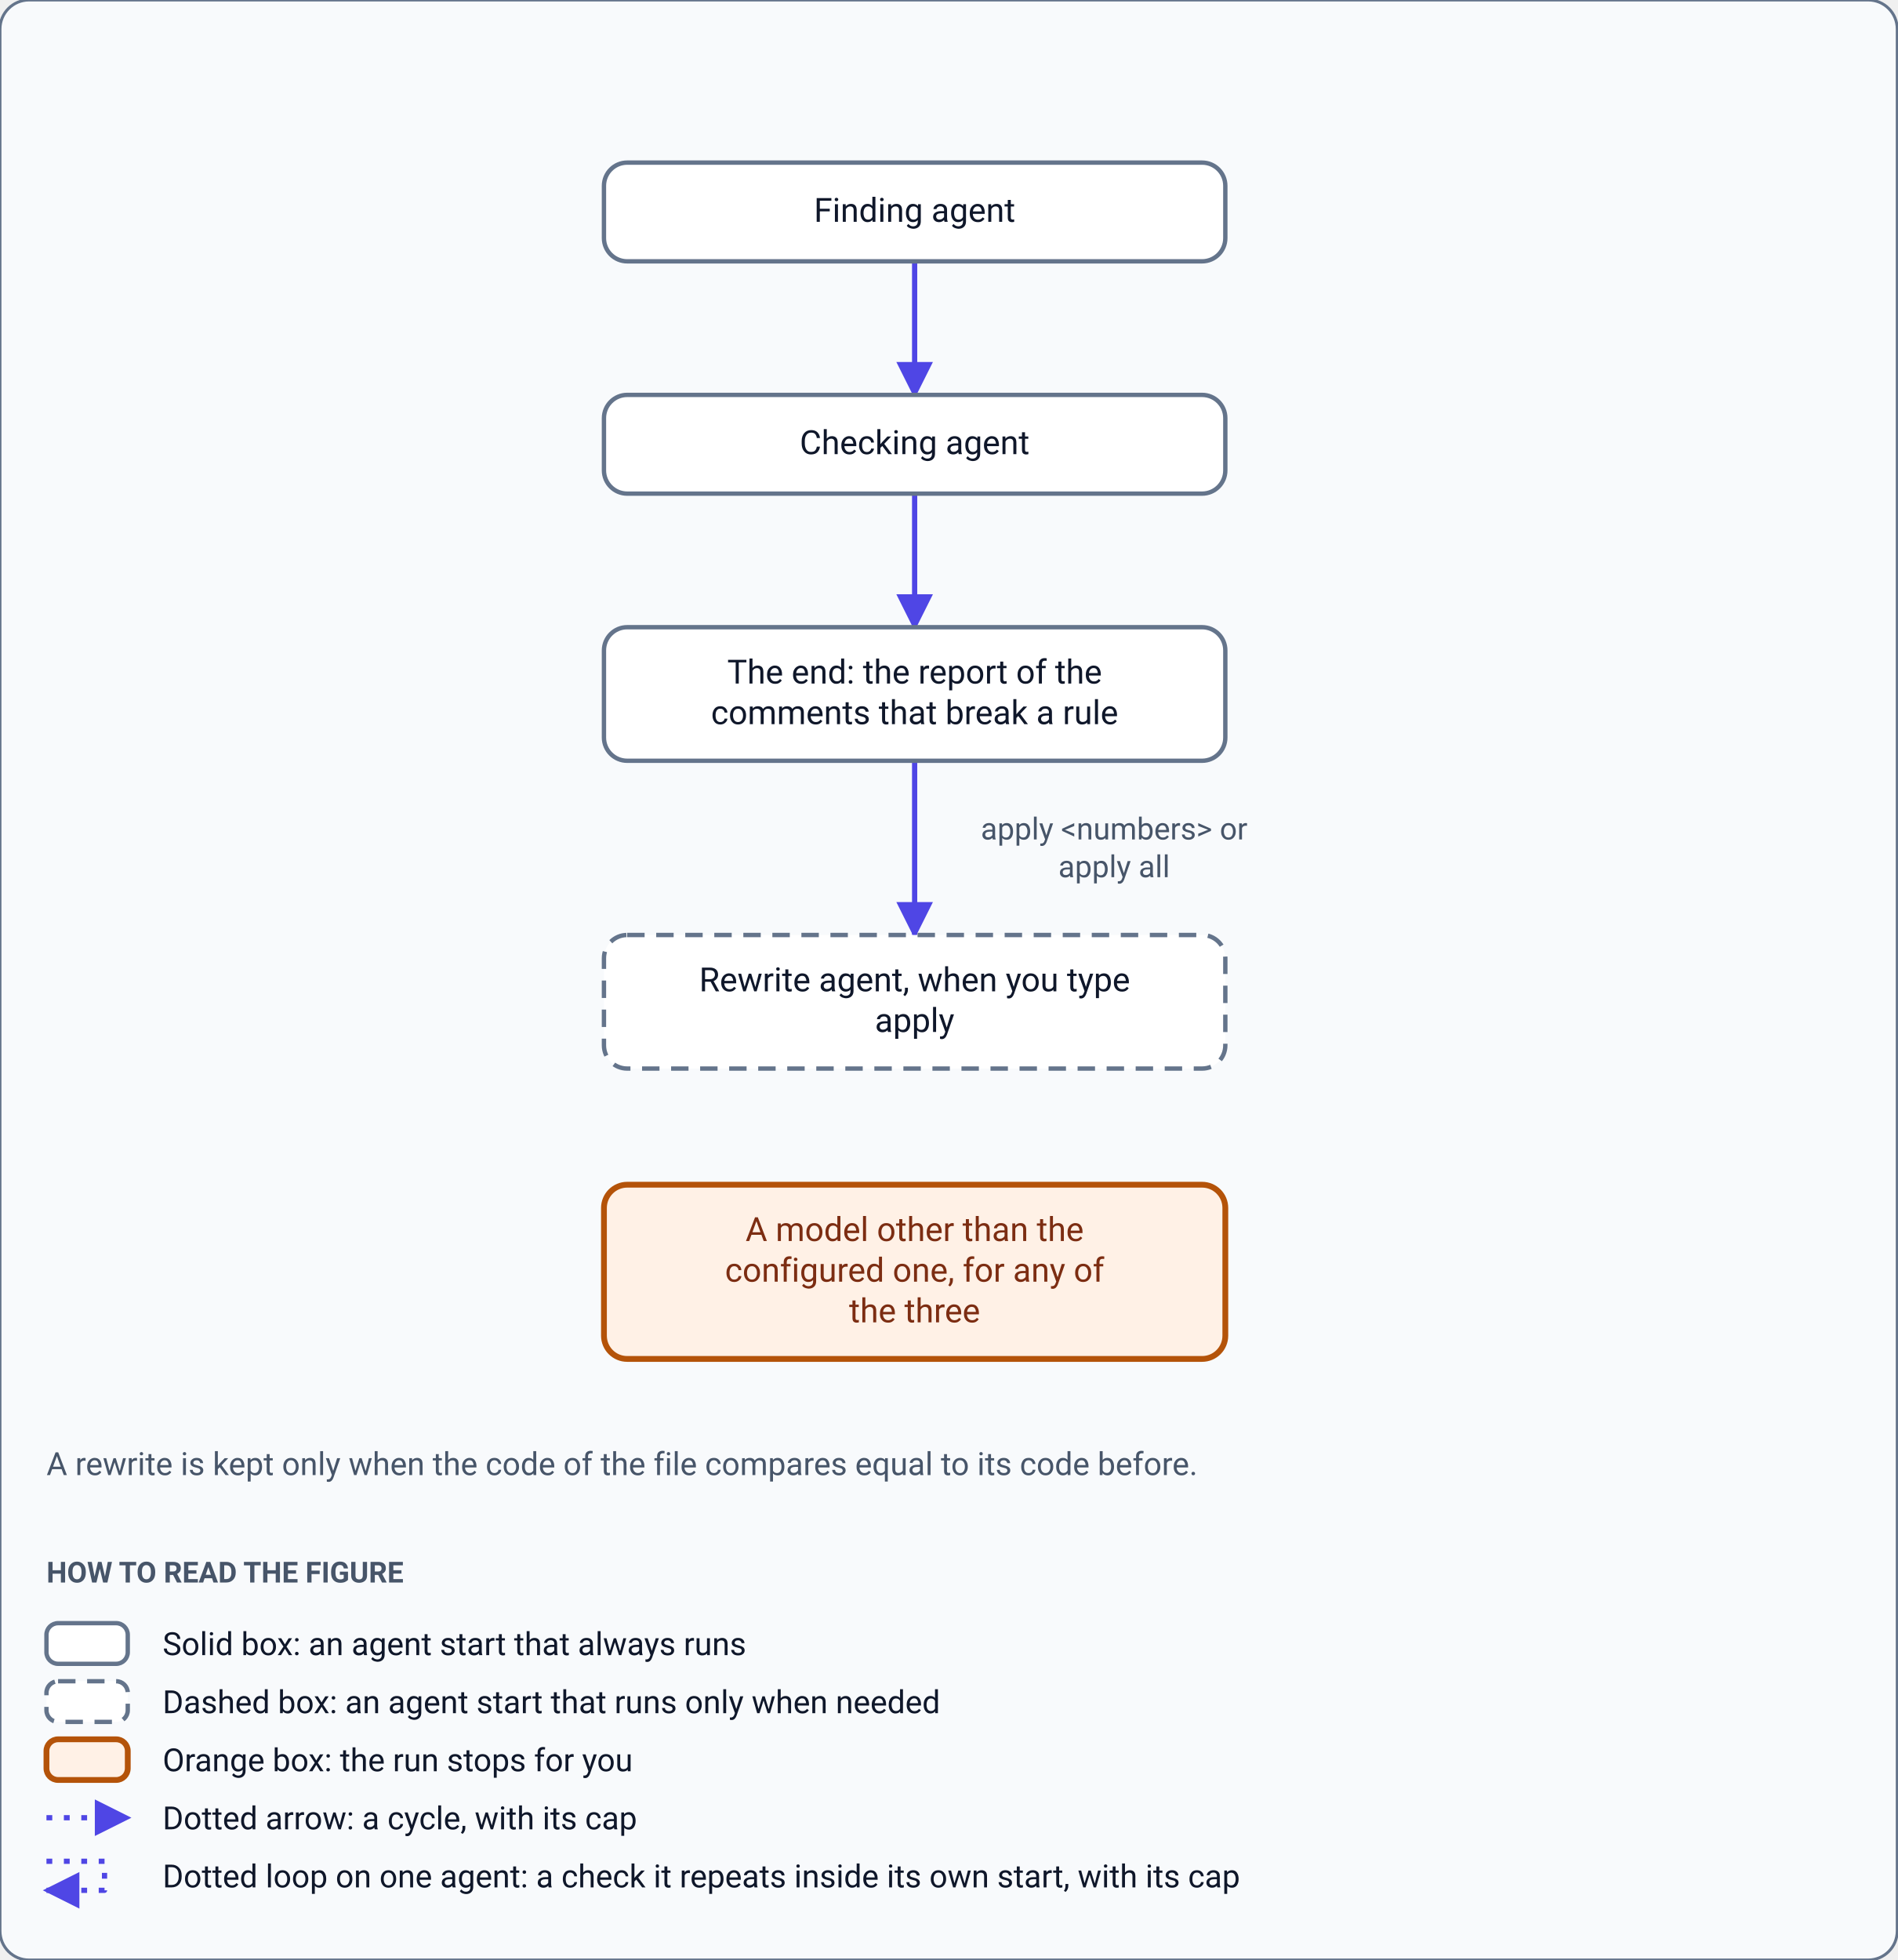
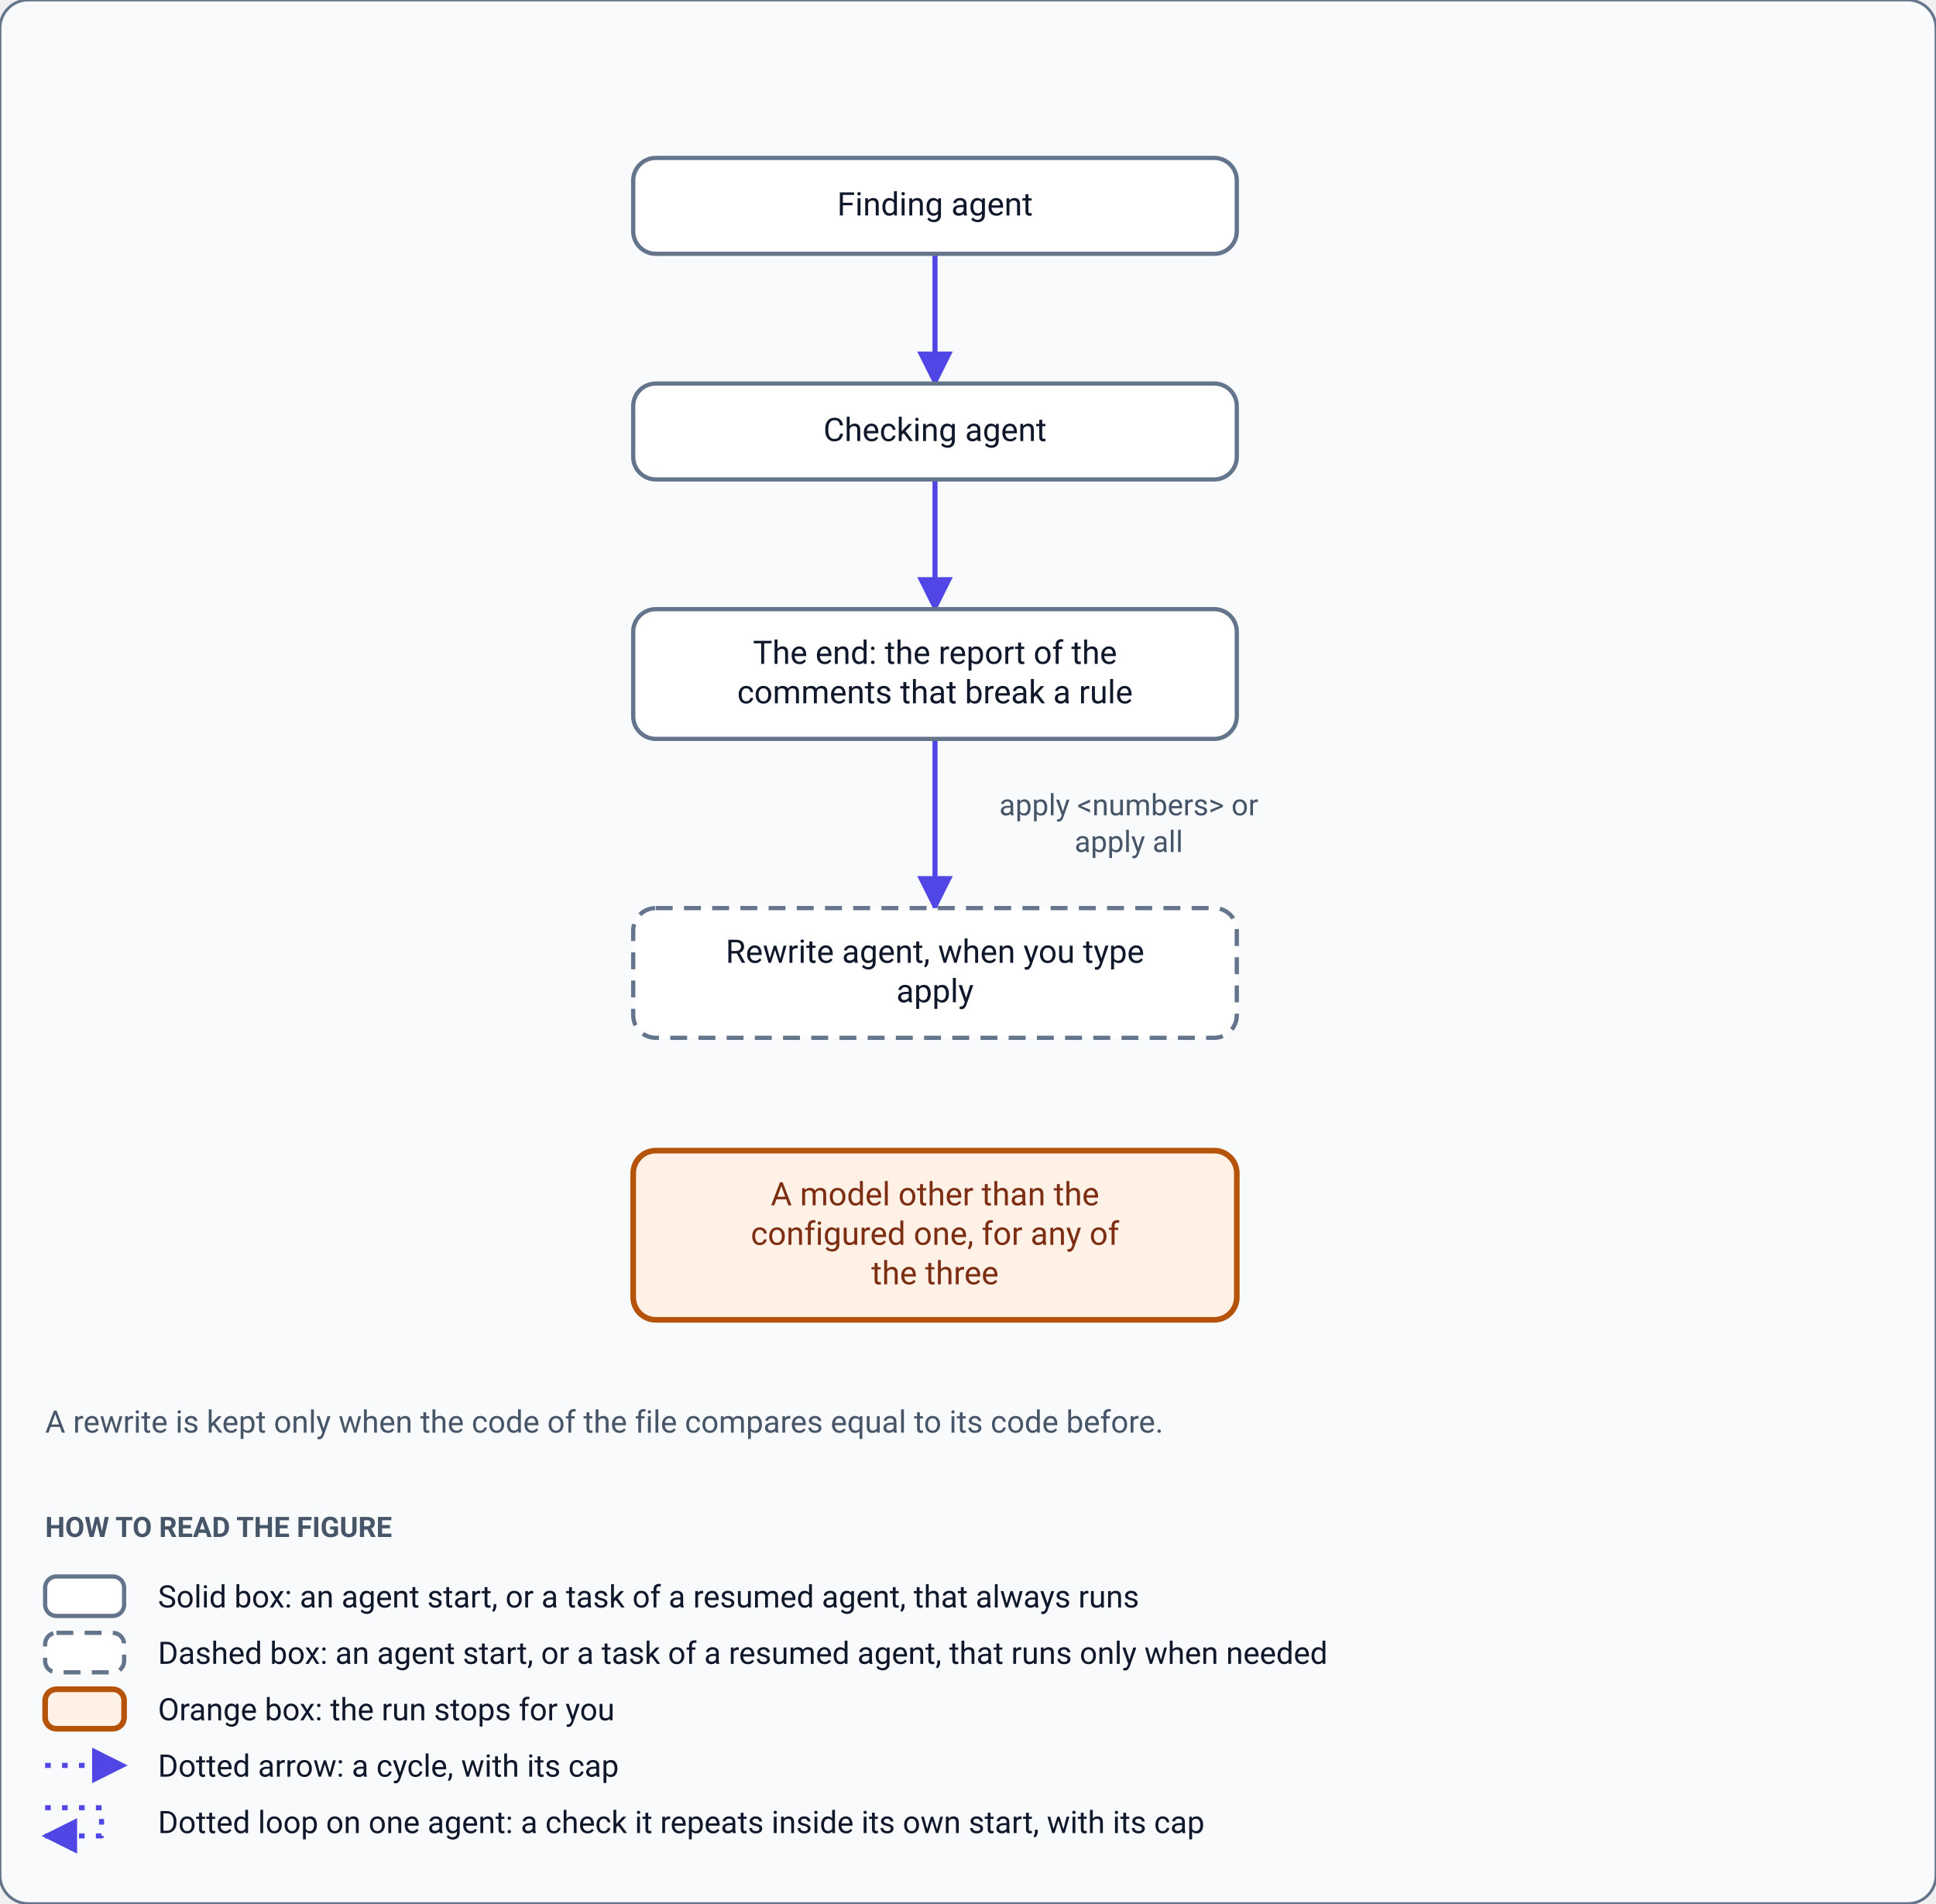
- <svg xmlns="http://www.w3.org/2000/svg" viewBox="0 0 653.4 675" width="653.4" height="675" role="img" aria-label="The code-comments skill. Boxes: Finding agent (agent); Checking agent (agent); The end: the report of the comments that break a rule (agent); Rewrite agent, when you type apply (agent, only when needed); A model other than the configured one, for any of the three (stop).">
+ <svg xmlns="http://www.w3.org/2000/svg" viewBox="0 0 686.4 675" width="686.4" height="675" role="img" aria-label="The code-comments skill. Boxes: Finding agent (agent); Checking agent (agent); The end: the report of the comments that break a rule (agent); Rewrite agent, when you type apply (agent, only when needed); A model other than the configured one, for any of the three (stop).">
  <defs>
    <marker id="arrow" viewBox="0 0 10 10" refX="9" refY="5" markerWidth="7" markerHeight="7" orient="auto">
      <path d="M0,0 L10,5 L0,10 z" fill="#4f46e5" />
    </marker>
  </defs>
-   <rect x="0" y="0" width="653.4" height="675" rx="10" fill="#f8fafc" stroke="#64748b" />
-   <path d="M315,90 L315,136" fill="none" stroke="#4f46e5" stroke-width="1.8" marker-end="url(#arrow)" stroke-linejoin="round" />
-   <path d="M315,170 L315,216" fill="none" stroke="#4f46e5" stroke-width="1.8" marker-end="url(#arrow)" stroke-linejoin="round" />
-   <path d="M315,262 L315,322" fill="none" stroke="#4f46e5" stroke-width="1.8" marker-end="url(#arrow)" stroke-linejoin="round" />
-   <rect x="208" y="56" width="214" height="34" rx="8" fill="#ffffff" stroke="#64748b" stroke-width="1.5" />
-   <text x="315" y="76.4" font-family="ui-sans-serif, -apple-system, 'Segoe UI', Roboto, Helvetica, Arial, sans-serif" font-size="11.5" fill="#0f172a" font-weight="400" text-anchor="middle">Finding agent</text>
-   <rect x="208" y="136" width="214" height="34" rx="8" fill="#ffffff" stroke="#64748b" stroke-width="1.5" />
-   <text x="315" y="156.4" font-family="ui-sans-serif, -apple-system, 'Segoe UI', Roboto, Helvetica, Arial, sans-serif" font-size="11.5" fill="#0f172a" font-weight="400" text-anchor="middle">Checking agent</text>
-   <rect x="208" y="216" width="214" height="46" rx="8" fill="#ffffff" stroke="#64748b" stroke-width="1.5" />
-   <text x="315" y="235.4" font-family="ui-sans-serif, -apple-system, 'Segoe UI', Roboto, Helvetica, Arial, sans-serif" font-size="11.5" fill="#0f172a" font-weight="400" text-anchor="middle">The end: the report of the</text>
-   <text x="315" y="249.4" font-family="ui-sans-serif, -apple-system, 'Segoe UI', Roboto, Helvetica, Arial, sans-serif" font-size="11.5" fill="#0f172a" font-weight="400" text-anchor="middle">comments that break a rule</text>
-   <rect x="208" y="322" width="214" height="46" rx="8" fill="#ffffff" stroke="#64748b" stroke-width="1.5" stroke-dasharray="6 4" />
-   <text x="315" y="341.4" font-family="ui-sans-serif, -apple-system, 'Segoe UI', Roboto, Helvetica, Arial, sans-serif" font-size="11.5" fill="#0f172a" font-weight="400" text-anchor="middle">Rewrite agent, when you type</text>
-   <text x="315" y="355.4" font-family="ui-sans-serif, -apple-system, 'Segoe UI', Roboto, Helvetica, Arial, sans-serif" font-size="11.5" fill="#0f172a" font-weight="400" text-anchor="middle">apply</text>
-   <rect x="208" y="408" width="214" height="60" rx="8" fill="#fff1e6" stroke="#b45309" stroke-width="2" />
-   <text x="315" y="427.4" font-family="ui-sans-serif, -apple-system, 'Segoe UI', Roboto, Helvetica, Arial, sans-serif" font-size="11.5" fill="#7c2d12" font-weight="400" text-anchor="middle">A model other than the</text>
-   <text x="315" y="441.4" font-family="ui-sans-serif, -apple-system, 'Segoe UI', Roboto, Helvetica, Arial, sans-serif" font-size="11.5" fill="#7c2d12" font-weight="400" text-anchor="middle">configured one, for any of</text>
-   <text x="315" y="455.4" font-family="ui-sans-serif, -apple-system, 'Segoe UI', Roboto, Helvetica, Arial, sans-serif" font-size="11.5" fill="#7c2d12" font-weight="400" text-anchor="middle">the three</text>
-   <text x="383.7" y="289.1" font-family="ui-sans-serif, -apple-system, 'Segoe UI', Roboto, Helvetica, Arial, sans-serif" font-size="10.5" fill="#475569" font-weight="400" text-anchor="middle" stroke="#f8fafc" stroke-width="4" stroke-linejoin="round" paint-order="stroke">apply &lt;numbers&gt; or</text>
-   <text x="383.7" y="302.1" font-family="ui-sans-serif, -apple-system, 'Segoe UI', Roboto, Helvetica, Arial, sans-serif" font-size="10.5" fill="#475569" font-weight="400" text-anchor="middle" stroke="#f8fafc" stroke-width="4" stroke-linejoin="round" paint-order="stroke">apply all</text>
+   <rect x="0" y="0" width="686.4" height="675" rx="10" fill="#f8fafc" stroke="#64748b" />
+   <path d="M331.5,90 L331.5,136" fill="none" stroke="#4f46e5" stroke-width="1.8" marker-end="url(#arrow)" stroke-linejoin="round" />
+   <path d="M331.5,170 L331.5,216" fill="none" stroke="#4f46e5" stroke-width="1.8" marker-end="url(#arrow)" stroke-linejoin="round" />
+   <path d="M331.5,262 L331.5,322" fill="none" stroke="#4f46e5" stroke-width="1.8" marker-end="url(#arrow)" stroke-linejoin="round" />
+   <rect x="224.5" y="56" width="214" height="34" rx="8" fill="#ffffff" stroke="#64748b" stroke-width="1.5" />
+   <text x="331.5" y="76.4" font-family="ui-sans-serif, -apple-system, 'Segoe UI', Roboto, Helvetica, Arial, sans-serif" font-size="11.5" fill="#0f172a" font-weight="400" text-anchor="middle">Finding agent</text>
+   <rect x="224.5" y="136" width="214" height="34" rx="8" fill="#ffffff" stroke="#64748b" stroke-width="1.5" />
+   <text x="331.5" y="156.4" font-family="ui-sans-serif, -apple-system, 'Segoe UI', Roboto, Helvetica, Arial, sans-serif" font-size="11.5" fill="#0f172a" font-weight="400" text-anchor="middle">Checking agent</text>
+   <rect x="224.5" y="216" width="214" height="46" rx="8" fill="#ffffff" stroke="#64748b" stroke-width="1.5" />
+   <text x="331.5" y="235.4" font-family="ui-sans-serif, -apple-system, 'Segoe UI', Roboto, Helvetica, Arial, sans-serif" font-size="11.5" fill="#0f172a" font-weight="400" text-anchor="middle">The end: the report of the</text>
+   <text x="331.5" y="249.4" font-family="ui-sans-serif, -apple-system, 'Segoe UI', Roboto, Helvetica, Arial, sans-serif" font-size="11.5" fill="#0f172a" font-weight="400" text-anchor="middle">comments that break a rule</text>
+   <rect x="224.5" y="322" width="214" height="46" rx="8" fill="#ffffff" stroke="#64748b" stroke-width="1.5" stroke-dasharray="6 4" />
+   <text x="331.5" y="341.4" font-family="ui-sans-serif, -apple-system, 'Segoe UI', Roboto, Helvetica, Arial, sans-serif" font-size="11.5" fill="#0f172a" font-weight="400" text-anchor="middle">Rewrite agent, when you type</text>
+   <text x="331.5" y="355.4" font-family="ui-sans-serif, -apple-system, 'Segoe UI', Roboto, Helvetica, Arial, sans-serif" font-size="11.5" fill="#0f172a" font-weight="400" text-anchor="middle">apply</text>
+   <rect x="224.5" y="408" width="214" height="60" rx="8" fill="#fff1e6" stroke="#b45309" stroke-width="2" />
+   <text x="331.5" y="427.4" font-family="ui-sans-serif, -apple-system, 'Segoe UI', Roboto, Helvetica, Arial, sans-serif" font-size="11.5" fill="#7c2d12" font-weight="400" text-anchor="middle">A model other than the</text>
+   <text x="331.5" y="441.4" font-family="ui-sans-serif, -apple-system, 'Segoe UI', Roboto, Helvetica, Arial, sans-serif" font-size="11.5" fill="#7c2d12" font-weight="400" text-anchor="middle">configured one, for any of</text>
+   <text x="331.5" y="455.4" font-family="ui-sans-serif, -apple-system, 'Segoe UI', Roboto, Helvetica, Arial, sans-serif" font-size="11.5" fill="#7c2d12" font-weight="400" text-anchor="middle">the three</text>
+   <text x="400.2" y="289.1" font-family="ui-sans-serif, -apple-system, 'Segoe UI', Roboto, Helvetica, Arial, sans-serif" font-size="10.5" fill="#475569" font-weight="400" text-anchor="middle" stroke="#f8fafc" stroke-width="4" stroke-linejoin="round" paint-order="stroke">apply &lt;numbers&gt; or</text>
+   <text x="400.2" y="302.1" font-family="ui-sans-serif, -apple-system, 'Segoe UI', Roboto, Helvetica, Arial, sans-serif" font-size="10.5" fill="#475569" font-weight="400" text-anchor="middle" stroke="#f8fafc" stroke-width="4" stroke-linejoin="round" paint-order="stroke">apply all</text>
  <text x="16" y="508" font-family="ui-sans-serif, -apple-system, 'Segoe UI', Roboto, Helvetica, Arial, sans-serif" font-size="11" fill="#475569" font-weight="400" text-anchor="start">A rewrite is kept only when the code of the file compares equal to its code before.</text>
  <text x="16" y="545" font-family="ui-sans-serif, -apple-system, 'Segoe UI', Roboto, Helvetica, Arial, sans-serif" font-size="10" fill="#475569" font-weight="700" text-anchor="start">HOW TO READ THE FIGURE</text>
  <rect x="16" y="559" width="28" height="14" rx="4" fill="#ffffff" stroke="#64748b" stroke-width="1.5" />
-   <text x="56" y="570" font-family="ui-sans-serif, -apple-system, 'Segoe UI', Roboto, Helvetica, Arial, sans-serif" font-size="11" fill="#0f172a" font-weight="400" text-anchor="start">Solid box: an agent start that always runs</text>
+   <text x="56" y="570" font-family="ui-sans-serif, -apple-system, 'Segoe UI', Roboto, Helvetica, Arial, sans-serif" font-size="11" fill="#0f172a" font-weight="400" text-anchor="start">Solid box: an agent start, or a task of a resumed agent, that always runs</text>
  <rect x="16" y="579" width="28" height="14" rx="4" fill="#ffffff" stroke="#64748b" stroke-width="1.5" stroke-dasharray="6 4" />
-   <text x="56" y="590" font-family="ui-sans-serif, -apple-system, 'Segoe UI', Roboto, Helvetica, Arial, sans-serif" font-size="11" fill="#0f172a" font-weight="400" text-anchor="start">Dashed box: an agent start that runs only when needed</text>
+   <text x="56" y="590" font-family="ui-sans-serif, -apple-system, 'Segoe UI', Roboto, Helvetica, Arial, sans-serif" font-size="11" fill="#0f172a" font-weight="400" text-anchor="start">Dashed box: an agent start, or a task of a resumed agent, that runs only when needed</text>
  <rect x="16" y="599" width="28" height="14" rx="4" fill="#fff1e6" stroke="#b45309" stroke-width="2" />
  <text x="56" y="610" font-family="ui-sans-serif, -apple-system, 'Segoe UI', Roboto, Helvetica, Arial, sans-serif" font-size="11" fill="#0f172a" font-weight="400" text-anchor="start">Orange box: the run stops for you</text>
  <path d="M16,626 L44,626" fill="none" stroke="#4f46e5" stroke-width="1.8" stroke-dasharray="2 4" marker-end="url(#arrow)" stroke-linejoin="round" />
  <text x="56" y="630" font-family="ui-sans-serif, -apple-system, 'Segoe UI', Roboto, Helvetica, Arial, sans-serif" font-size="11" fill="#0f172a" font-weight="400" text-anchor="start">Dotted arrow: a cycle, with its cap</text>
  <path d="M16,641 L36,641 L36,651 L16,651" fill="none" stroke="#4f46e5" stroke-width="1.8" stroke-dasharray="2 4" marker-end="url(#arrow)" stroke-linejoin="round" />
  <text x="56" y="650" font-family="ui-sans-serif, -apple-system, 'Segoe UI', Roboto, Helvetica, Arial, sans-serif" font-size="11" fill="#0f172a" font-weight="400" text-anchor="start">Dotted loop on one agent: a check it repeats inside its own start, with its cap</text>
</svg>
